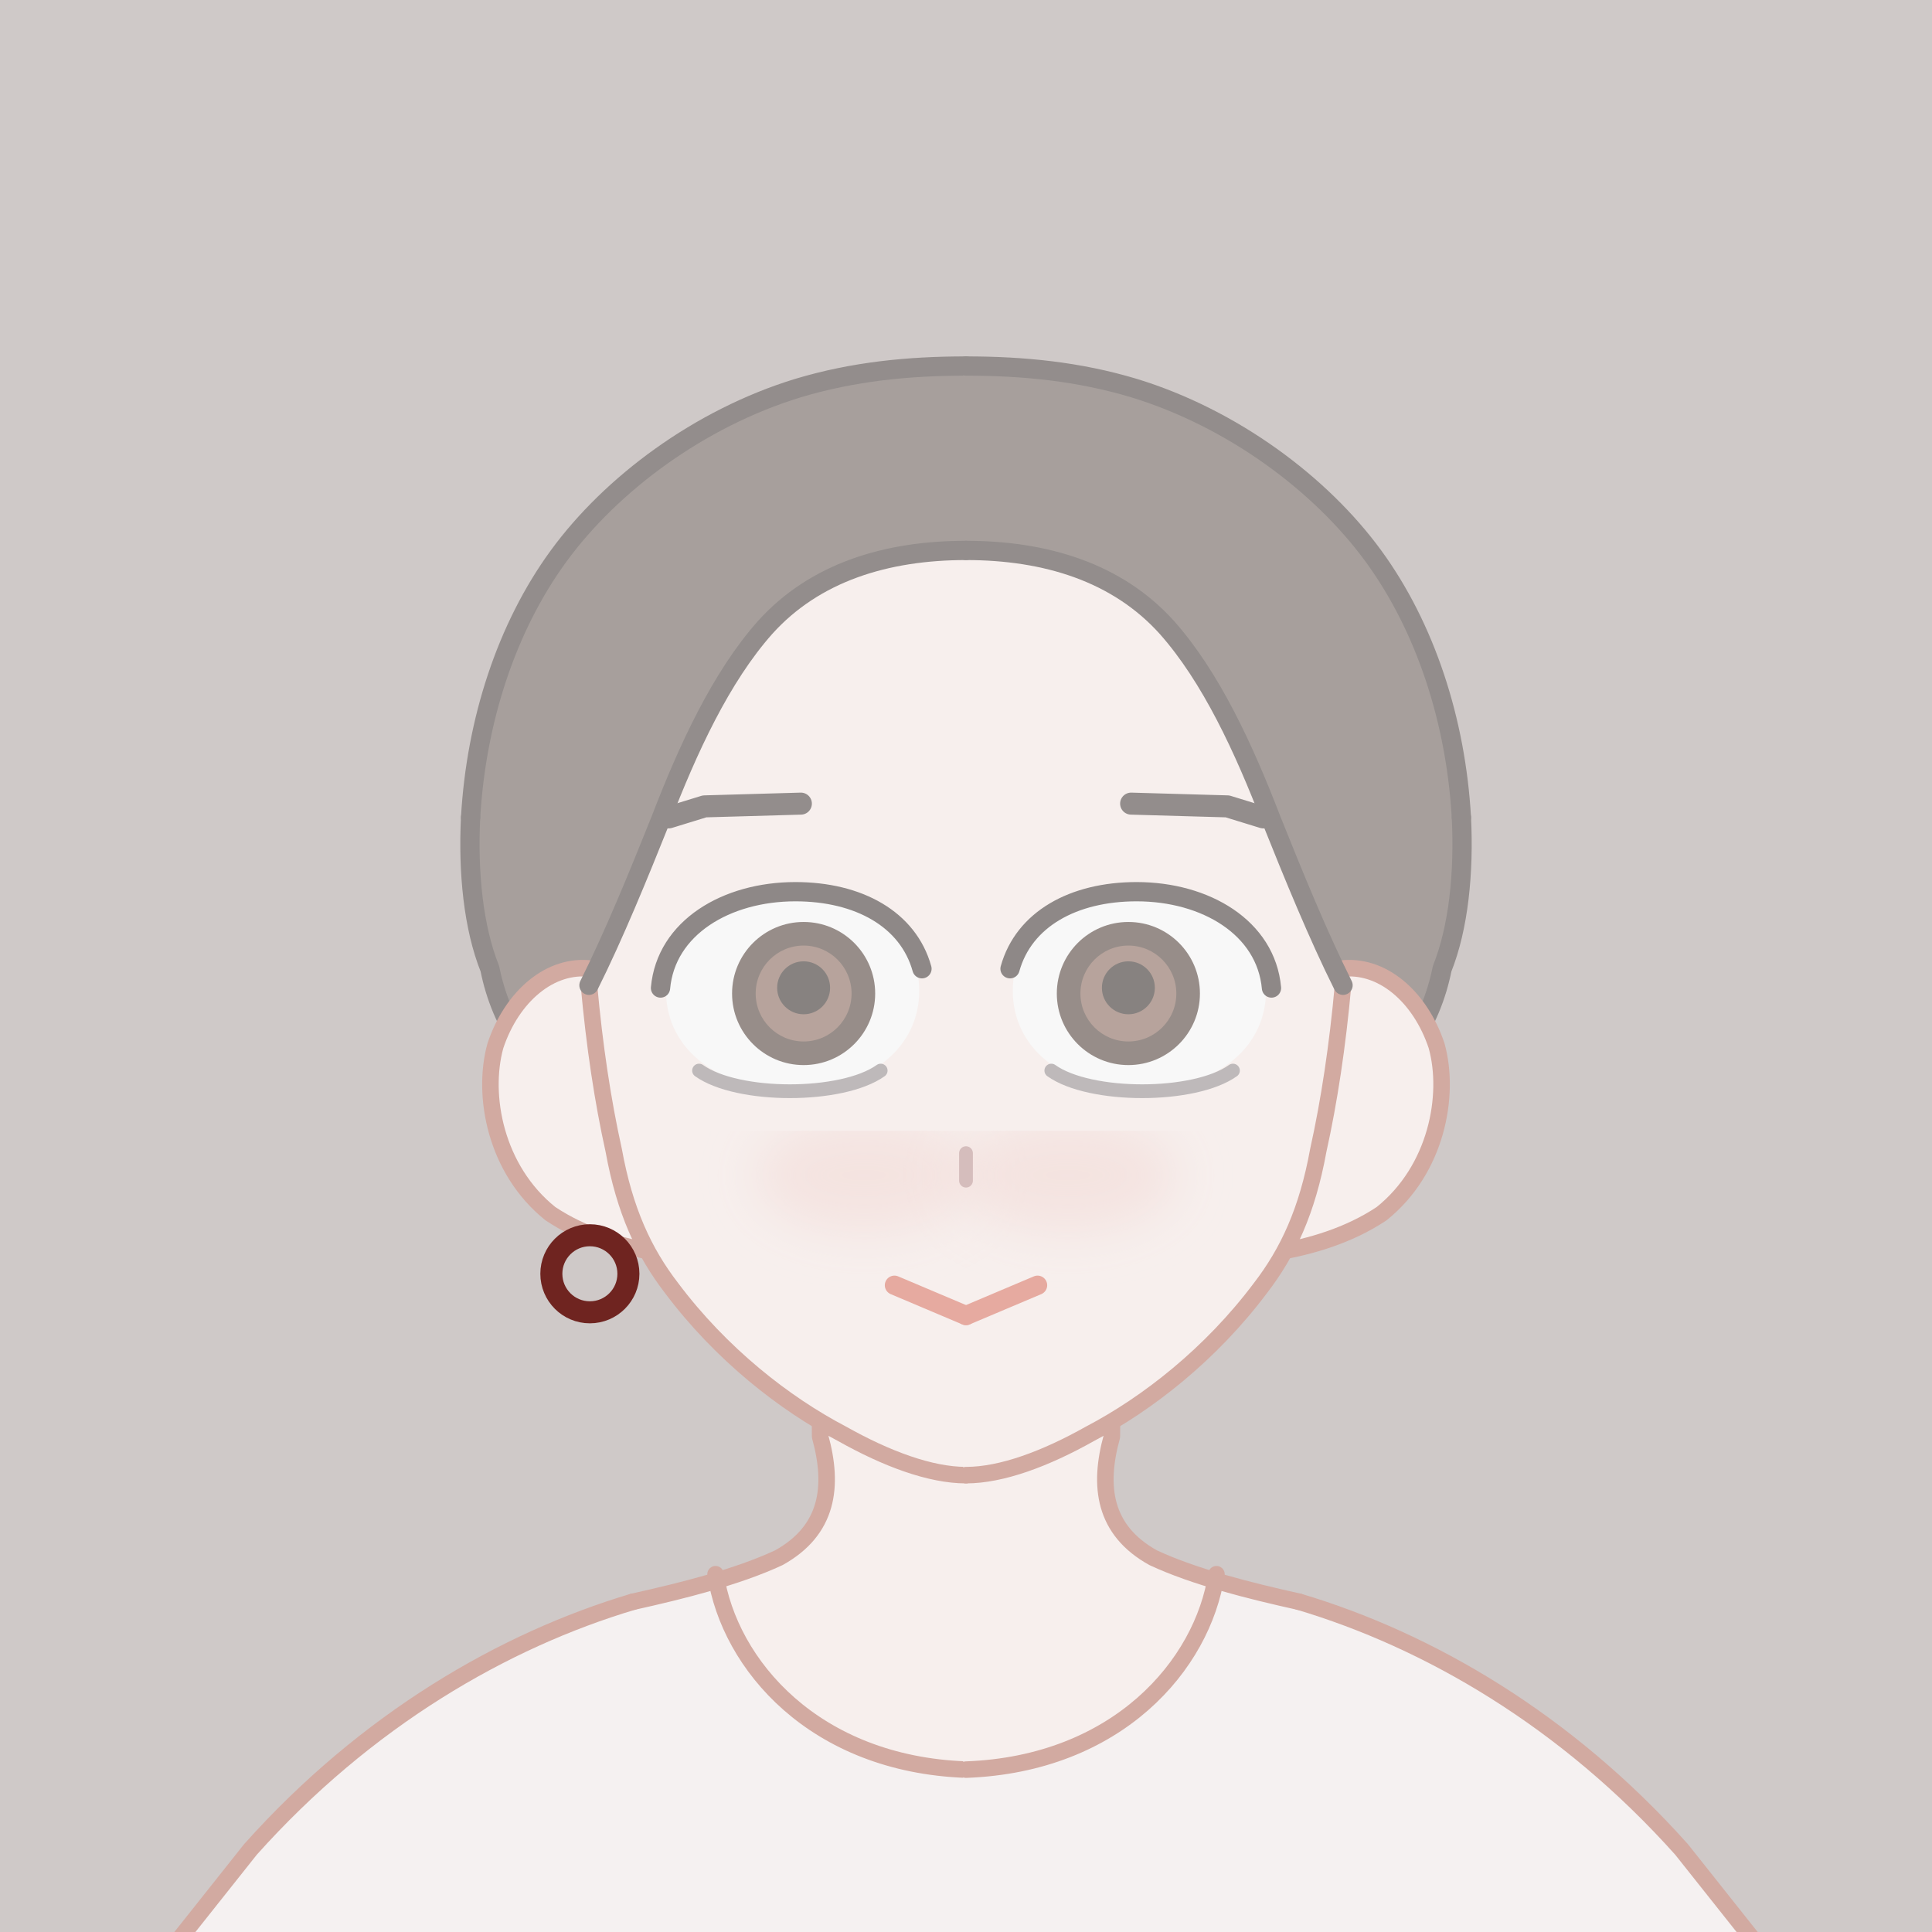
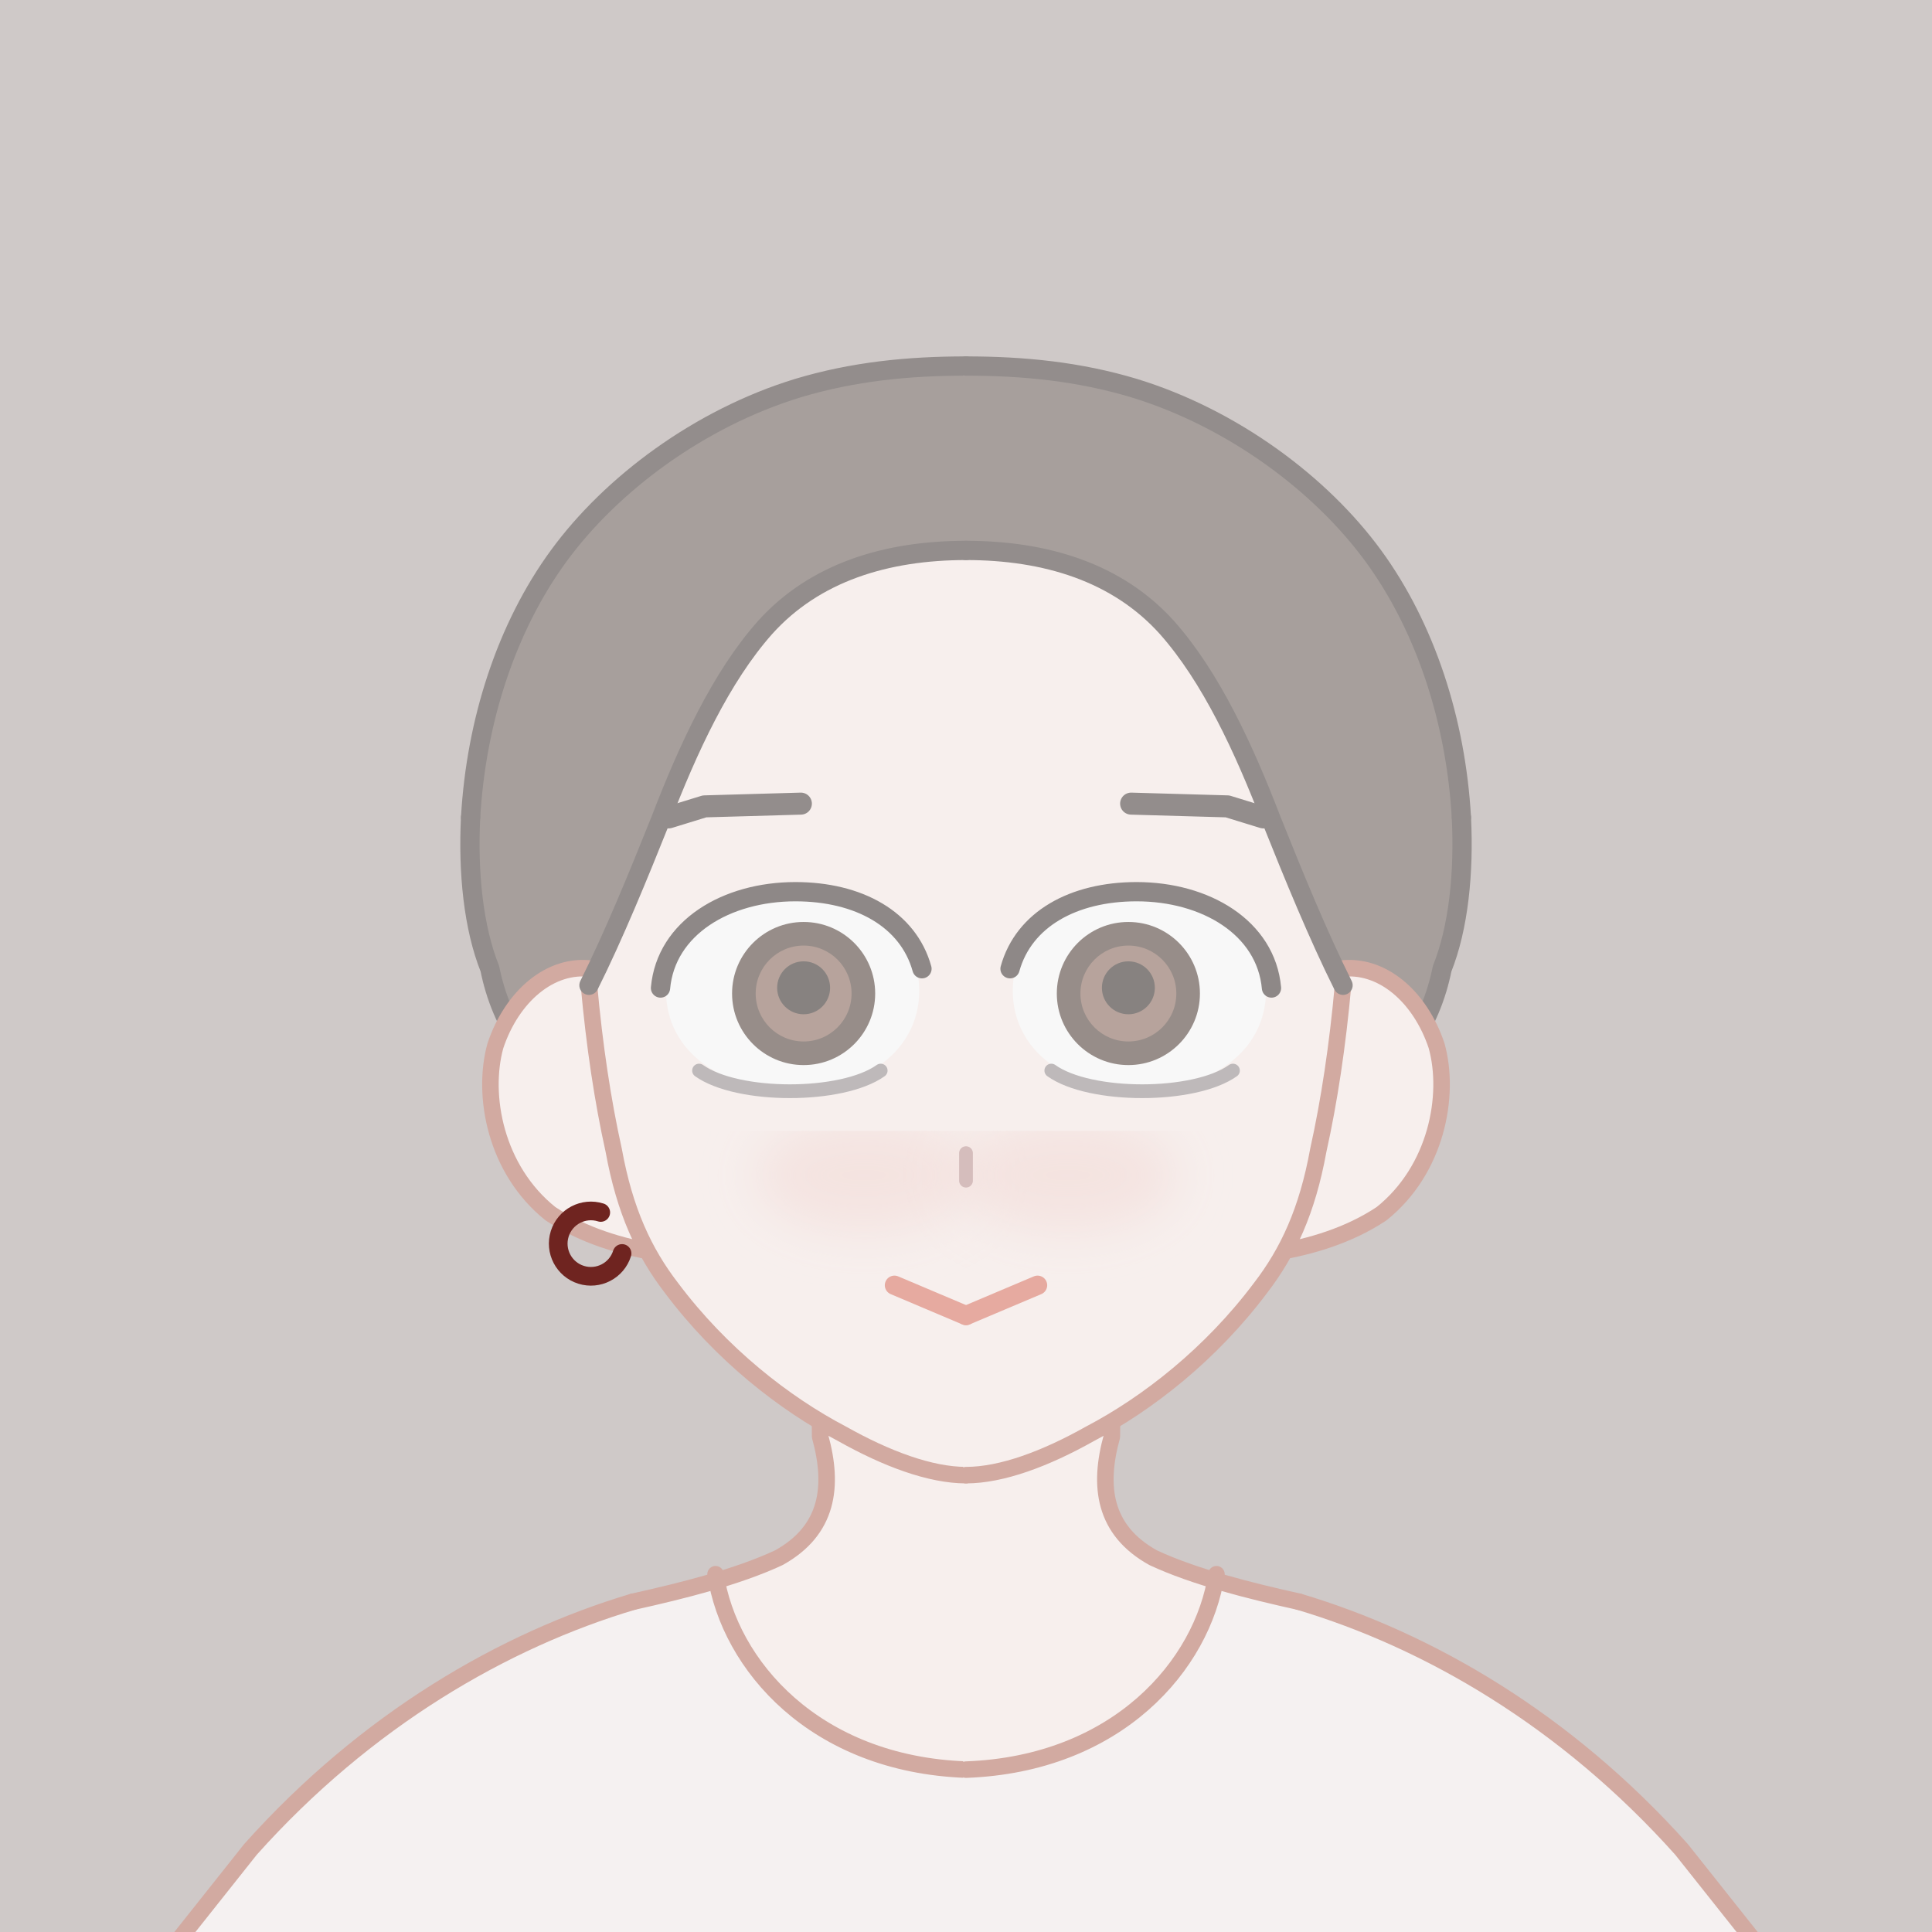
<svg xmlns="http://www.w3.org/2000/svg" width="702" height="702" viewBox="0 0 702 702">
  <defs>
-     <clipPath id="clip-path-1">
+     <clipPath id="clip-path-5">
      <path d="M242 410.88 L386 410.88 L386 514.17 L242 514.17 Z" />
    </clipPath>
    <filter id="filter-1" filterUnits="userSpaceOnUse" x="245" y="377" width="138" height="100" color-interpolation-filters="sRGB">
      <feGaussianBlur in="SourceGraphic" stdDeviation="9" color-interpolation-filters="linearRGB" />
    </filter>
-     <clipPath id="clip-path-2">
+     <clipPath id="clip-path-6">
      <path d="M460 410.88 L316 410.88 L316 514.17 L460 514.17 Z" />
    </clipPath>
    <filter id="filter-2" filterUnits="userSpaceOnUse" x="319" y="377" width="138" height="100" color-interpolation-filters="sRGB">
      <feGaussianBlur in="SourceGraphic" stdDeviation="9" color-interpolation-filters="linearRGB" />
    </filter>
-     <clipPath id="clip-path-3">
+     <clipPath id="clip-path-7">
      <path d="M242 370.99 C242 340.93 262 326 288 326 C314 326 334 340.93 334 370.99 C334 401.05 314 420.17 288 420.17 C262 420.17 242 401.05 242 370.99 Z" />
    </clipPath>
-     <clipPath id="clip-path-4">
+     <clipPath id="clip-path-8">
      <path d="M460 370.99 C460 340.93 440 326 414 326 C388 326 368 340.93 368 370.99 C368 401.05 388 420.17 414 420.17 C440 420.17 460 401.05 460 370.99 Z" />
    </clipPath>
  </defs>
  <g id="_ref">
    <g opacity="0.5">
      <rect x="0" y="0" width="702" height="702" fill="#ada19f" />
      <g data-layer="body">
        <g>
          <path d="M260 573 L230 582 C183 596 133 625 91 672 L60 712 L352 712 L352 643 C296 641 265 605 260 573 Z" fill="#f9f2f1" />
          <path d="M296 490 L298 522 C303 540 301 556 283 566 L260 573 C265 605 296 641 352 643 L352 490 Z" fill="#fdeeea" />
          <path d="M230 582 C183 596 133 625 91 672 L64 706" fill="none" stroke="#b46352" stroke-width="6" stroke-linecap="round" stroke-linejoin="round" />
          <path d="M296 500 C298 510 298 516 298 522 C303 540 301 556 283 566 C268 573 248 578 230 582" fill="none" stroke="#b46352" stroke-width="6" stroke-linecap="round" stroke-linejoin="round" />
          <path d="M260 572 C265 605 296 641 351 643" fill="none" stroke="#b46352" stroke-width="6" stroke-linecap="round" stroke-linejoin="round" />
        </g>
        <g>
          <path d="M442 573 L472 582 C519 596 569 625 611 672 L642 712 L350 712 L350 643 C406 641 437 605 442 573 Z" fill="#f9f2f1" />
          <path d="M406 490 L404 522 C399 540 401 556 419 566 L442 573 C437 605 406 641 350 643 L350 490 Z" fill="#fdeeea" />
          <path d="M472 582 C519 596 569 625 611 672 L638 706" fill="none" stroke="#b46352" stroke-width="6" stroke-linecap="round" stroke-linejoin="round" />
          <path d="M406 500 C404 510 404 516 404 522 C399 540 401 556 419 566 C434 573 454 578 472 582" fill="none" stroke="#b46352" stroke-width="6" stroke-linecap="round" stroke-linejoin="round" />
          <path d="M442 572 C437 605 406 641 351 643" fill="none" stroke="#b46352" stroke-width="6" stroke-linecap="round" stroke-linejoin="round" />
        </g>
      </g>
      <g data-layer="hairBase">
        <g>
          <path d="M352 133 L351 133 C330 133 310 135 290 141 C254 152 222 176 203 202 C184 228 173 262 171 297 C170 317 172 337 178 352 C180 362 184 372 190 380 L198 386 L352 386 Z" fill="#5d4e48" />
          <path d="M351 133 C330 133 310 135 290 141 C254 152 222 176 203 202 C184 228 173 262 171 297" fill="none" stroke="#352a27" stroke-width="7" stroke-linecap="round" stroke-linejoin="round" />
          <path d="M171 297 C170 317 172 337 178 352 C180 362 184 372 190 380" fill="none" stroke="#352a27" stroke-width="7" stroke-linecap="round" stroke-linejoin="round" />
        </g>
        <g>
          <path d="M350 133 L351 133 C372 133 392 135 412 141 C448 152 480 176 499 202 C518 228 529 262 531 297 C532 317 530 337 524 352 C522 362 518 372 512 380 L504 386 L350 386 Z" fill="#5d4e48" />
          <path d="M351 133 C372 133 392 135 412 141 C448 152 480 176 499 202 C518 228 529 262 531 297" fill="none" stroke="#352a27" stroke-width="7" stroke-linecap="round" stroke-linejoin="round" />
          <path d="M531 297 C532 317 530 337 524 352 C522 362 518 372 512 380" fill="none" stroke="#352a27" stroke-width="7" stroke-linecap="round" stroke-linejoin="round" />
        </g>
      </g>
      <g data-layer="ear">
        <g>
          <path d="M215 352 C200 350 186 362 180 380 C175 398 180 425 200 441 C212 449 226 453 238 455 L225 380 Z" fill="#fdeeea" />
          <path d="M215 352 C200 350 186 362 180 380 C175 398 180 425 200 441 C212 449 226 453 238 455" fill="none" stroke="#b46352" stroke-width="6" stroke-linecap="round" stroke-linejoin="round" />
        </g>
        <g>
          <path d="M487 352 C502 350 516 362 522 380 C527 398 522 425 502 441 C490 449 476 453 464 455 L477 380 Z" fill="#fdeeea" />
          <path d="M487 352 C502 350 516 362 522 380 C527 398 522 425 502 441 C490 449 476 453 464 455" fill="none" stroke="#b46352" stroke-width="6" stroke-linecap="round" stroke-linejoin="round" />
        </g>
      </g>
      <g data-layer="face">
        <g>
          <path d="M352 200 L351 200 C322 200 296 208 278 228 C262 246 250 272 240 298 C232 318 223 340 214 358 C216 380 219 400 223 418 C227 440 234 455 244 468 C262 492 285 510 306 521 C322 530 338 536 351 536 L352 536 Z" fill="#fdeeea" />
          <path d="M214 358 C216 380 219 400 223 418 C227 440 234 455 244 468 C262 492 285 510 306 521 C322 530 338 536 351 536" fill="none" stroke="#b46352" stroke-width="6" stroke-linecap="round" stroke-linejoin="round" />
        </g>
        <g>
          <path d="M350 200 L351 200 C380 200 406 208 424 228 C440 246 452 272 462 298 C470 318 479 340 488 358 C486 380 483 400 479 418 C475 440 468 455 458 468 C440 492 417 510 396 521 C380 530 364 536 351 536 L350 536 Z" fill="#fdeeea" />
          <path d="M488 358 C486 380 483 400 479 418 C475 440 468 455 458 468 C440 492 417 510 396 521 C380 530 364 536 351 536" fill="none" stroke="#b46352" stroke-width="6" stroke-linecap="round" stroke-linejoin="round" />
        </g>
      </g>
      <g data-layer="makeup">
-         <g clip-path="url(#clip-path-1)">
+         <g clip-path="url(#clip-path-5)">
          <g filter="url(#filter-1)">
            <ellipse cx="314" cy="427" rx="40" ry="21" fill="#f3bfb8" opacity="0.5" />
          </g>
        </g>
-         <g clip-path="url(#clip-path-2)">
+         <g clip-path="url(#clip-path-6)">
          <g filter="url(#filter-2)">
            <ellipse cx="388" cy="427" rx="40" ry="21" fill="#f3bfb8" opacity="0.5" />
          </g>
        </g>
      </g>
      <g data-layer="mouth">
        <line x1="325" y1="467" x2="351" y2="478" fill="none" stroke="#dc6450" stroke-width="7" stroke-linecap="round" stroke-linejoin="round" />
        <line x1="377" y1="467" x2="351" y2="478" fill="none" stroke="#dc6450" stroke-width="7" stroke-linecap="round" stroke-linejoin="round" />
        <line x1="351" y1="419" x2="351" y2="429" fill="none" stroke="#b98a88" stroke-width="5" stroke-linecap="round" />
      </g>
      <g data-layer="eye">
        <path d="M242 360 C242 338 262 326 288 326 C314 326 334 338 334 360 C334 382 314 396 288 396 C262 396 242 382 242 360 Z" fill="#ffffff" />
-         <g clip-path="url(#clip-path-3)">
+         <g clip-path="url(#clip-path-7)">
          <g>
            <circle cx="292" cy="361" r="26" fill="#3e2a22" />
            <circle cx="292" cy="361" r="17.42" fill="#7e5647" />
            <circle cx="292" cy="358.92" r="9.62" fill="#1e1410" />
          </g>
        </g>
        <g>
          <path d="M254 389 C268 399 306 399 320 389" fill="none" stroke="#8b8284" stroke-width="5" stroke-linecap="round" />
          <path d="M240 359 C242 337 264 324 289 324 C312 324 330 334 335 352" fill="none" stroke="#2b201d" stroke-width="7" stroke-linecap="round" stroke-linejoin="round" />
        </g>
        <g>
          <path d="M460 360 C460 338 440 326 414 326 C388 326 368 338 368 360 C368 382 388 396 414 396 C440 396 460 382 460 360 Z" fill="#ffffff" />
-           <g clip-path="url(#clip-path-4)">
+           <g clip-path="url(#clip-path-8)">
            <g>
              <circle cx="410" cy="361" r="26" fill="#3e2a22" />
              <circle cx="410" cy="361" r="17.42" fill="#7e5647" />
              <circle cx="410" cy="358.92" r="9.62" fill="#1e1410" />
            </g>
          </g>
          <g>
            <path d="M448 389 C434 399 396 399 382 389" fill="none" stroke="#8b8284" stroke-width="5" stroke-linecap="round" />
            <path d="M462 359 C460 337 438 324 413 324 C390 324 372 334 367 352" fill="none" stroke="#2b201d" stroke-width="7" stroke-linecap="round" stroke-linejoin="round" />
          </g>
        </g>
      </g>
      <g data-layer="hairLine">
        <path d="M351 200 C322 200 296 208 278 228 C262 246 250 272 240 298 C232 318 223 340 214 358" fill="none" stroke="#352a27" stroke-width="7" stroke-linecap="round" stroke-linejoin="round" />
        <path d="M351 200 C380 200 406 208 424 228 C440 246 452 272 462 298 C470 318 479 340 488 358" fill="none" stroke="#352a27" stroke-width="7" stroke-linecap="round" stroke-linejoin="round" />
      </g>
      <g data-layer="brow">
        <polyline points="243,297 256,293 291,292" fill="none" stroke="#352a27" stroke-width="8" stroke-linecap="round" stroke-linejoin="round" />
        <polyline points="459,297 446,293 411,292" fill="none" stroke="#352a27" stroke-width="8" stroke-linecap="round" stroke-linejoin="round" />
      </g>
    </g>
  </g>
  <g id="half">
-     <circle cx="214.333" cy="462.833" r="14" fill="none" stroke="#6f2420" stroke-width="8" />
+     <path d="M218.284 440.551 C212.03 438.576 205.359 442.044 203.384 448.298 C201.409 454.552 204.878 461.222 211.131 463.197 C217.385 465.172 224.056 461.704 226.031 455.45" fill="none" stroke="#6f2420" stroke-width="6.785" stroke-linecap="round" />
  </g>
</svg>
